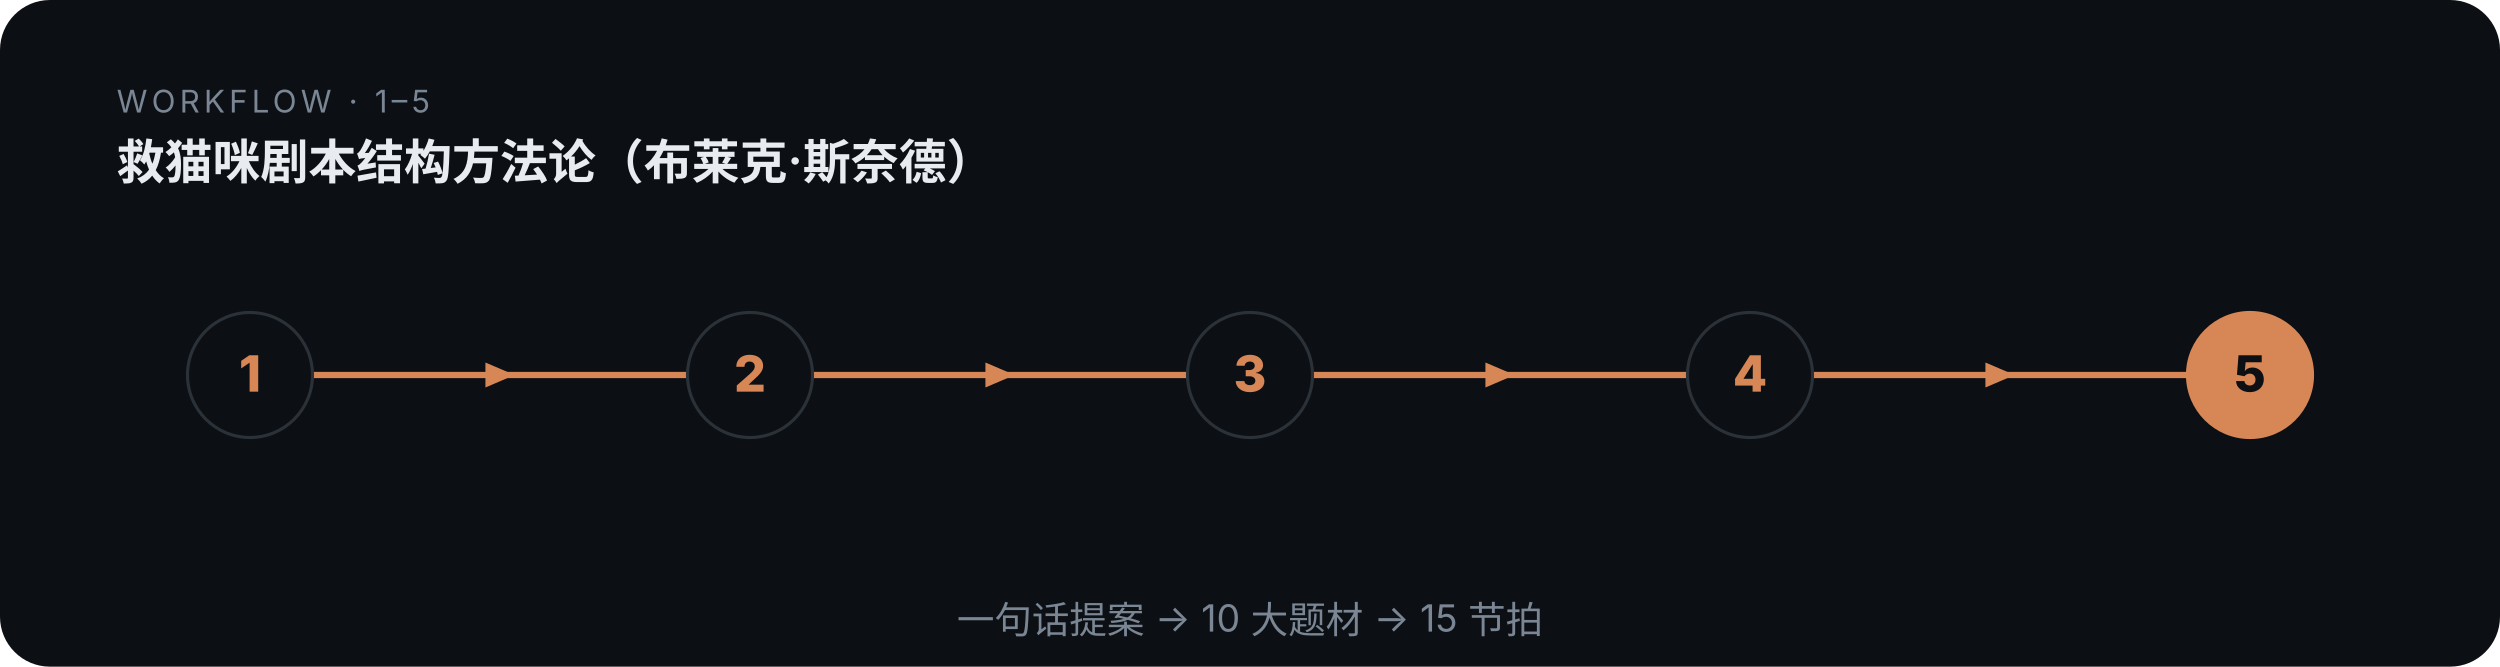
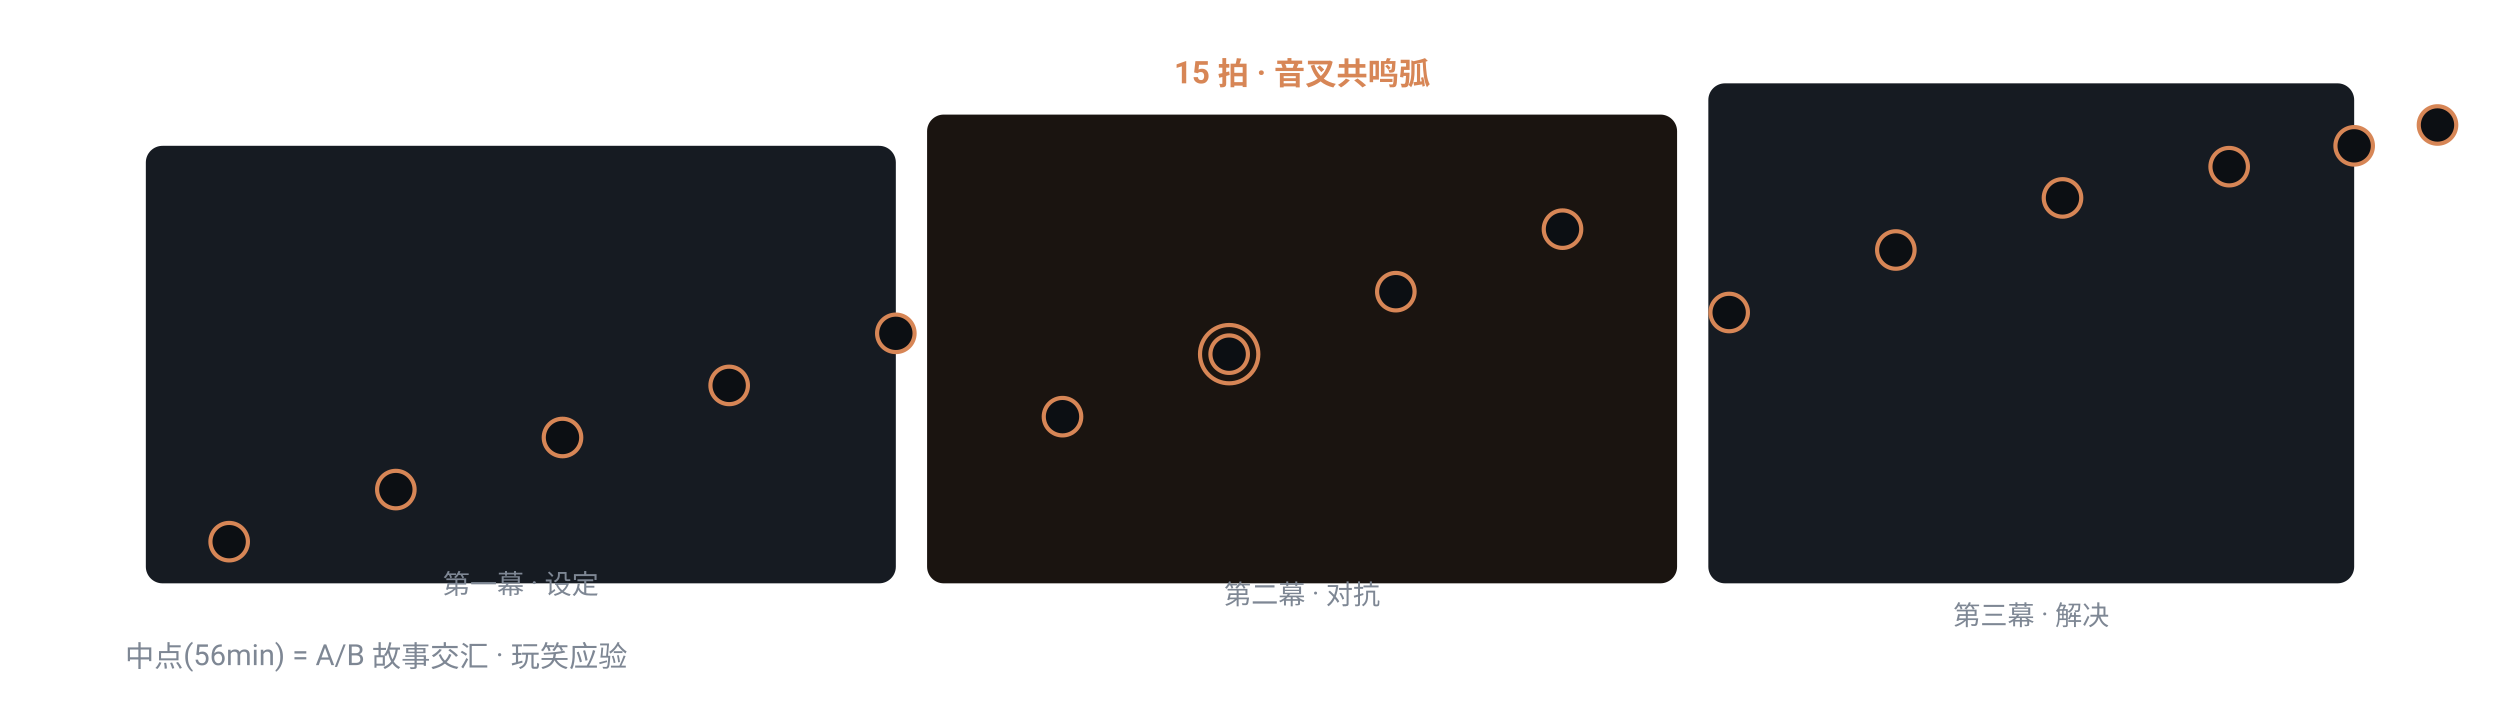
- <svg xmlns="http://www.w3.org/2000/svg" width="1200" height="320" viewBox="0 0 1200 320" role="img" aria-labelledby="title desc">
-   <rect width="1200" height="320" rx="24" fill="#0C0F13" />
-   <g id="title-block" transform="translate(56 40)">
-     <text x="0" y="14" fill="#7A8694" font-size="15" letter-spacing="2" font-family="-apple-system, BlinkMacSystemFont, 'Segoe UI', 'PingFang SC', 'Microsoft YaHei', sans-serif">WORKFLOW · 1–5</text>
-     <text x="0" y="46" fill="#E8ECF1" font-size="23" font-weight="600" font-family="-apple-system, BlinkMacSystemFont, 'Segoe UI', 'PingFang SC', 'Microsoft YaHei', sans-serif">救猫咪剧本结构方法论（布莱克·斯奈德）</text>
-   </g>
-   <g id="project-proof">
-     <line x1="120.0" y1="180" x2="1080.0" y2="180" stroke="#D78656" stroke-width="3" />
-     <path d="M233.0 174 L247.0 180 L233.0 186 Z" fill="#D78656" />
-     <path d="M473.0 174 L487.0 180 L473.0 186 Z" fill="#D78656" />
-     <path d="M713.0 174 L727.0 180 L713.0 186 Z" fill="#D78656" />
-     <path d="M953.0 174 L967.0 180 L953.0 186 Z" fill="#D78656" />
-     <g id="stage-1" transform="translate(120 180)">
-       <circle r="30" fill="#0C0F13" stroke="#2A3138" stroke-width="1.5" />
-       <text x="0" y="8" fill="#D78656" font-size="24" font-weight="800" text-anchor="middle" font-family="-apple-system, BlinkMacSystemFont, 'Segoe UI', 'PingFang SC', 'Microsoft YaHei', sans-serif">1</text>
-       <text x="0" y="238" fill="#E8ECF1" font-size="21" font-weight="600" text-anchor="middle" font-family="-apple-system, BlinkMacSystemFont, 'Segoe UI', 'PingFang SC', 'Microsoft YaHei', sans-serif">logline</text>
-     </g>
-     <g id="stage-2" transform="translate(360 180)">
-       <circle r="30" fill="#0C0F13" stroke="#2A3138" stroke-width="1.5" />
-       <text x="0" y="8" fill="#D78656" font-size="24" font-weight="800" text-anchor="middle" font-family="-apple-system, BlinkMacSystemFont, 'Segoe UI', 'PingFang SC', 'Microsoft YaHei', sans-serif">2</text>
-       <text x="0" y="238" fill="#E8ECF1" font-size="21" font-weight="600" text-anchor="middle" font-family="-apple-system, BlinkMacSystemFont, 'Segoe UI', 'PingFang SC', 'Microsoft YaHei', sans-serif">定类型</text>
-     </g>
-     <g id="stage-3" transform="translate(600 180)">
-       <circle r="30" fill="#0C0F13" stroke="#2A3138" stroke-width="1.5" />
-       <text x="0" y="8" fill="#D78656" font-size="24" font-weight="800" text-anchor="middle" font-family="-apple-system, BlinkMacSystemFont, 'Segoe UI', 'PingFang SC', 'Microsoft YaHei', sans-serif">3</text>
-       <text x="0" y="238" fill="#E8ECF1" font-size="21" font-weight="600" text-anchor="middle" font-family="-apple-system, BlinkMacSystemFont, 'Segoe UI', 'PingFang SC', 'Microsoft YaHei', sans-serif">节拍表</text>
-     </g>
-     <g id="stage-4" transform="translate(840 180)">
-       <circle r="30" fill="#0C0F13" stroke="#2A3138" stroke-width="1.5" />
-       <text x="0" y="8" fill="#D78656" font-size="24" font-weight="800" text-anchor="middle" font-family="-apple-system, BlinkMacSystemFont, 'Segoe UI', 'PingFang SC', 'Microsoft YaHei', sans-serif">4</text>
-       <text x="0" y="238" fill="#E8ECF1" font-size="21" font-weight="600" text-anchor="middle" font-family="-apple-system, BlinkMacSystemFont, 'Segoe UI', 'PingFang SC', 'Microsoft YaHei', sans-serif">立主题</text>
-     </g>
-     <g id="stage-5" transform="translate(1080 180)">
-       <circle r="30" fill="#D78656" stroke="#D78656" stroke-width="1.5" />
-       <text x="0" y="8" fill="#0C0F13" font-size="24" font-weight="800" text-anchor="middle" font-family="-apple-system, BlinkMacSystemFont, 'Segoe UI', 'PingFang SC', 'Microsoft YaHei', sans-serif">5</text>
-       <text x="0" y="238" fill="#E8ECF1" font-size="21" font-weight="600" text-anchor="middle" font-family="-apple-system, BlinkMacSystemFont, 'Segoe UI', 'PingFang SC', 'Microsoft YaHei', sans-serif">成稿</text>
-     </g>
-   </g>
-   <g id="metadata">
-     <text x="600" y="304" fill="#7A8694" font-size="18" text-anchor="middle" font-family="-apple-system, BlinkMacSystemFont, 'Segoe UI', 'PingFang SC', 'Microsoft YaHei', sans-serif">一句话提案 → 10 大题材 → 15 节拍</text>
-   </g>
+ <svg xmlns="http://www.w3.org/2000/svg" viewBox="0 0 1200 340" width="100%" role="img" font-family="-apple-system, BlinkMacSystemFont, 'Segoe UI', Roboto, 'Helvetica Neue', Arial, 'PingFang SC', 'Microsoft YaHei', sans-serif">
+   <rect width="0" height="0" fill="#0C0F13" />
+   <rect x="70" y="70" width="360" height="210" rx="8" fill="#161B22" stroke="none" stroke-width="2" />
+   <rect x="445" y="55" width="360" height="225" rx="8" fill="#1A1410" stroke="none" stroke-width="2" />
+   <rect x="820" y="40" width="310" height="240" rx="8" fill="#161B22" stroke="none" stroke-width="2" />
+   <text x="250" y="285" font-family="-apple-system, BlinkMacSystemFont, 'Segoe UI', Roboto, 'Helvetica Neue', Arial, 'PingFang SC', 'Microsoft YaHei', sans-serif" font-size="13" fill="#7E8794" font-weight="400" text-anchor="middle">第一幕 · 设定</text>
+   <text x="625" y="290" font-family="-apple-system, BlinkMacSystemFont, 'Segoe UI', Roboto, 'Helvetica Neue', Arial, 'PingFang SC', 'Microsoft YaHei', sans-serif" font-size="13" fill="#7E8794" font-weight="400" text-anchor="middle">第二幕 · 对抗</text>
+   <text x="975" y="300" font-family="-apple-system, BlinkMacSystemFont, 'Segoe UI', Roboto, 'Helvetica Neue', Arial, 'PingFang SC', 'Microsoft YaHei', sans-serif" font-size="13" fill="#7E8794" font-weight="400" text-anchor="middle">第三幕 · 解决</text>
+   <circle cx="110" cy="260" r="9" fill="#0C0F13" stroke="#D78656" stroke-width="2" />
+   <circle cx="190" cy="235" r="9" fill="#0C0F13" stroke="#D78656" stroke-width="2" />
+   <circle cx="270" cy="210" r="9" fill="#0C0F13" stroke="#D78656" stroke-width="2" />
+   <circle cx="350" cy="185" r="9" fill="#0C0F13" stroke="#D78656" stroke-width="2" />
+   <circle cx="430" cy="160" r="9" fill="#0C0F13" stroke="#D78656" stroke-width="2" />
+   <circle cx="510" cy="200" r="9" fill="#0C0F13" stroke="#D78656" stroke-width="2" />
+   <circle cx="590" cy="170" r="9" fill="#0C0F13" stroke="#D78656" stroke-width="2" />
+   <circle cx="590" cy="170" r="14" fill="none" stroke="#D78656" stroke-width="2" />
+   <circle cx="670" cy="140" r="9" fill="#0C0F13" stroke="#D78656" stroke-width="2" />
+   <circle cx="750" cy="110" r="9" fill="#0C0F13" stroke="#D78656" stroke-width="2" />
+   <circle cx="830" cy="150" r="9" fill="#0C0F13" stroke="#D78656" stroke-width="2" />
+   <circle cx="910" cy="120" r="9" fill="#0C0F13" stroke="#D78656" stroke-width="2" />
+   <circle cx="990" cy="95" r="9" fill="#0C0F13" stroke="#D78656" stroke-width="2" />
+   <circle cx="1070" cy="80" r="9" fill="#0C0F13" stroke="#D78656" stroke-width="2" />
+   <circle cx="1130" cy="70" r="9" fill="#0C0F13" stroke="#D78656" stroke-width="2" />
+   <circle cx="1170" cy="60" r="9" fill="#0C0F13" stroke="#D78656" stroke-width="2" />
+   <text x="625" y="40" font-family="-apple-system, BlinkMacSystemFont, 'Segoe UI', Roboto, 'Helvetica Neue', Arial, 'PingFang SC', 'Microsoft YaHei', sans-serif" font-size="15" fill="#D78656" font-weight="700" text-anchor="middle">15 拍 · 音叉共鸣弧</text>
+   <text x="60" y="320" font-family="-apple-system, BlinkMacSystemFont, 'Segoe UI', Roboto, 'Helvetica Neue', Arial, 'PingFang SC', 'Microsoft YaHei', sans-serif" font-size="14" fill="#7E8794" font-weight="400" text-anchor="start">中点(56min) = A/B 故事交汇 · 玩笑应验</text>
</svg>
